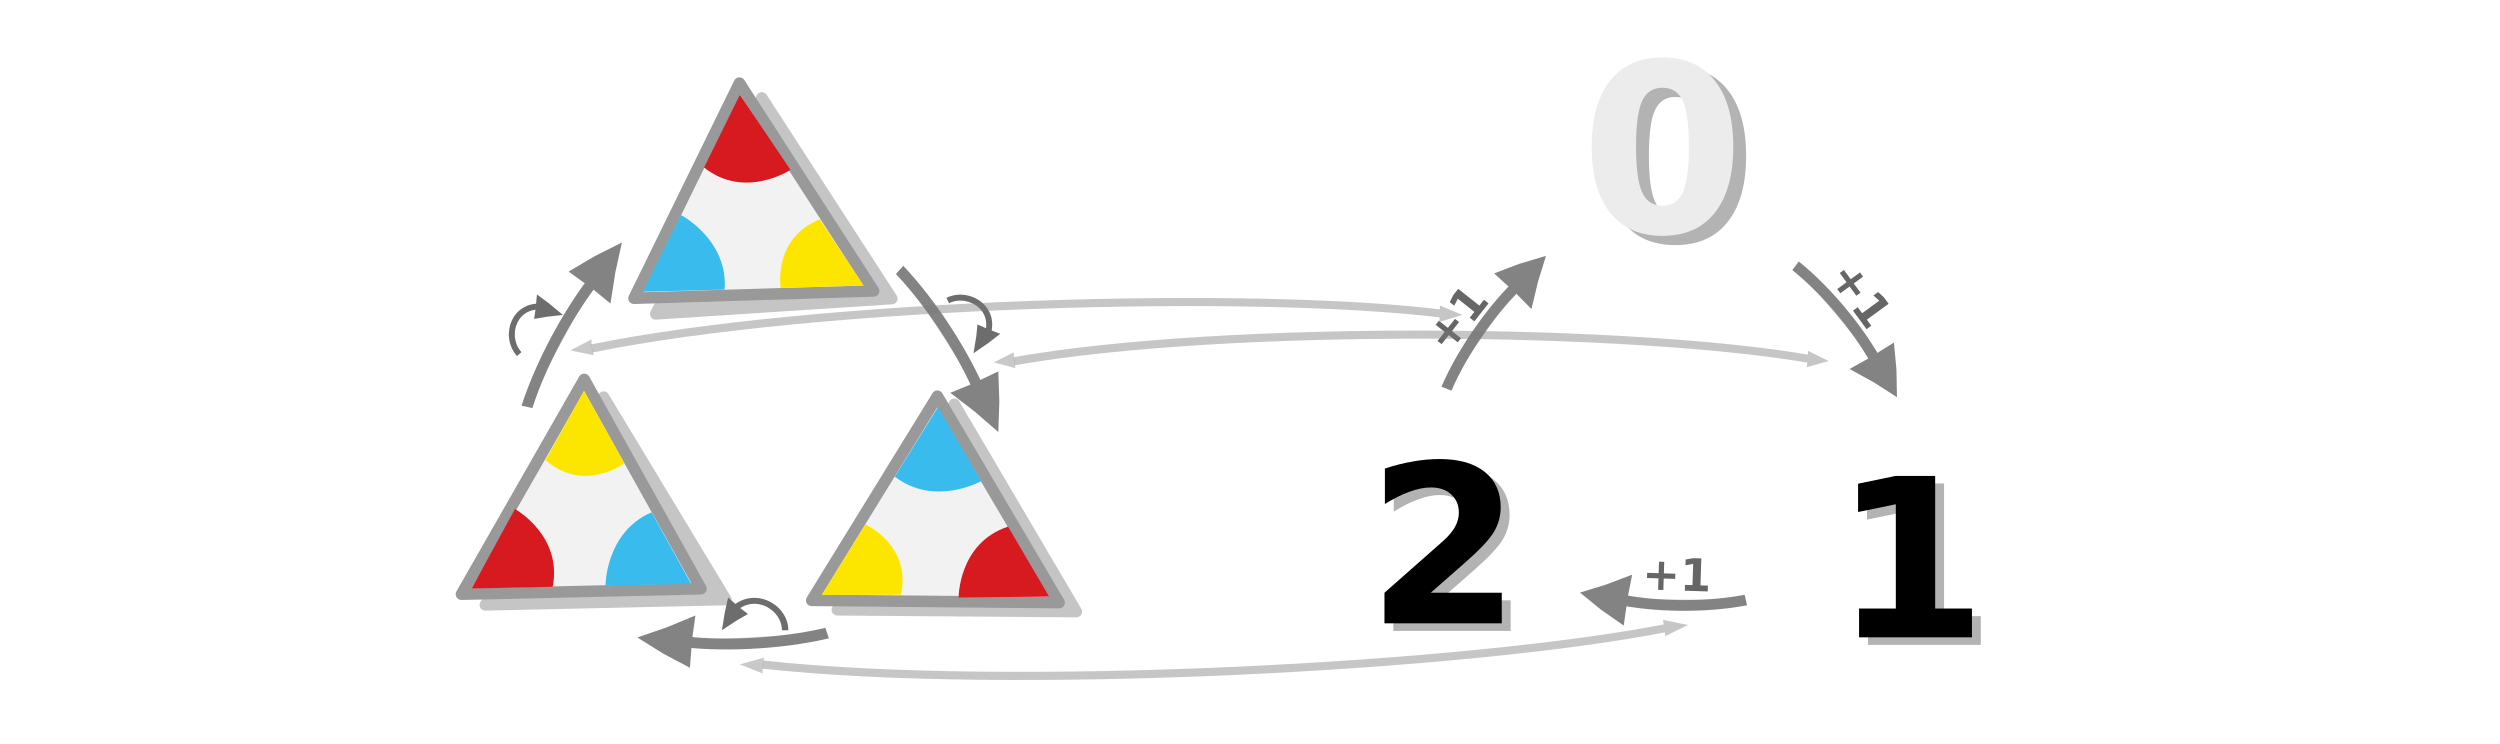
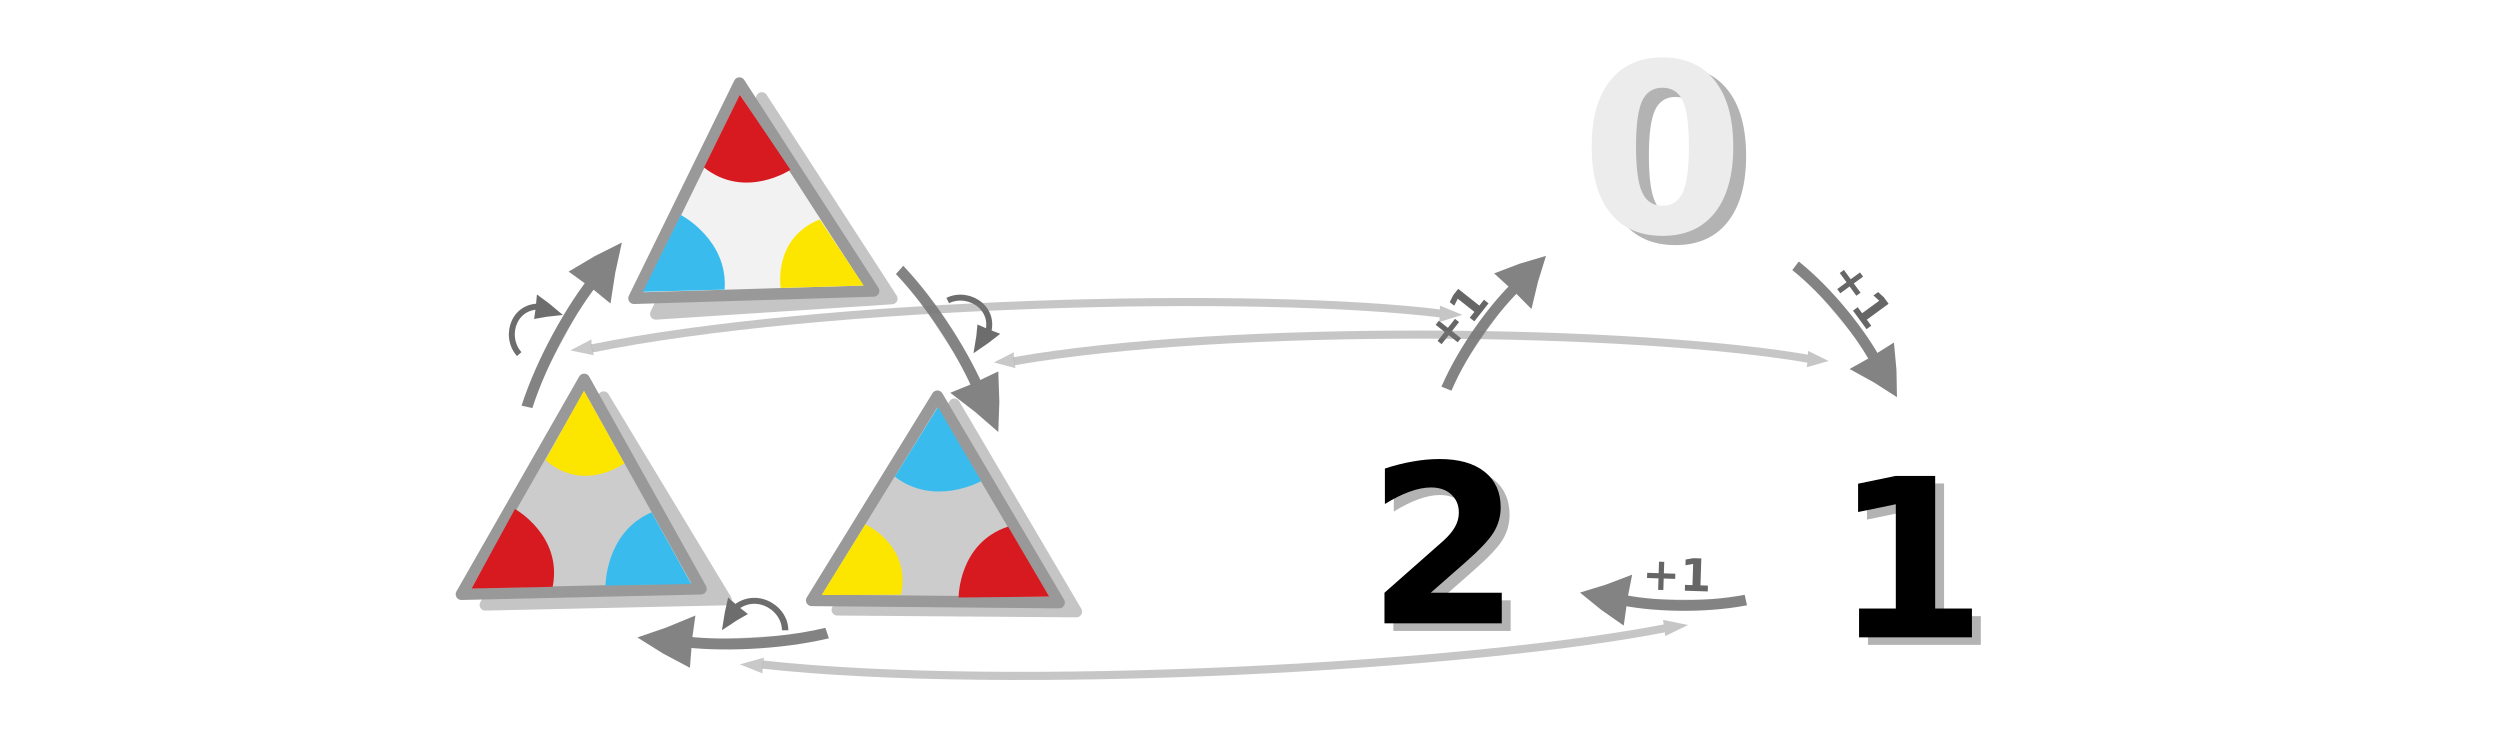
<svg xmlns="http://www.w3.org/2000/svg" viewBox="0 0 595.3 177" version="1.1" id="svg290">
  <defs id="defs294">
    </defs>
  <g aria-label="1" style="font-style:normal;font-weight:normal;font-size:52.721px;line-height:1.25;font-family:sans-serif;fill:#b3b3b3;fill-opacity:1;stroke:none;stroke-width:1.318" id="text3032-8" transform="translate(0,-6)">
    <path d="m 444.797,152.713 h 8.752 v -24.841 l -8.984,1.853 v -6.745 l 8.933,-1.853 h 9.422 v 31.586 h 8.752 v 6.848 h -26.875 z" style="font-style:normal;font-variant:normal;font-weight:bold;font-stretch:normal;font-family:sans-serif;-inkscape-font-specification:'sans-serif Bold';fill:#b3b3b3;stroke-width:1.318" id="path100240" />
  </g>
  <g aria-label="2" style="font-style:normal;font-weight:normal;font-size:52.721px;line-height:1.25;font-family:sans-serif;fill:#b3b3b3;fill-opacity:1;stroke:none;stroke-width:1.318" id="text3032-3-6" transform="translate(0,-6)">
    <path d="m 342.804,148.948 h 16.913 v 7.285 h -27.931 v -7.285 l 14.03,-12.382 q 1.879,-1.699 2.78,-3.321 0.901,-1.622 0.901,-3.372 0,-2.703 -1.828,-4.35 -1.802,-1.648 -4.814,-1.648 -2.317,0 -5.071,1.004 -2.754,0.978 -5.895,2.935 v -8.444 q 3.347,-1.107 6.616,-1.673 3.269,-0.592 6.41,-0.592 6.899,0 10.709,3.038 3.836,3.038 3.836,8.469 0,3.141 -1.622,5.869 -1.622,2.703 -6.822,7.259 z" style="font-style:normal;font-variant:normal;font-weight:bold;font-stretch:normal;font-family:sans-serif;-inkscape-font-specification:'sans-serif Bold';fill:#b3b3b3;stroke-width:1.318" id="path100237" />
  </g>
  <g aria-label="1" style="font-style:normal;font-weight:normal;font-size:52.721px;line-height:1.25;font-family:sans-serif;fill:#000000;fill-opacity:1;stroke:none;stroke-width:1.318" id="text3032" transform="translate(0,-6)">
    <path d="m 442.68,150.911 h 8.752 v -24.841 l -8.984,1.853 v -6.745 l 8.933,-1.853 h 9.422 v 31.586 h 8.752 v 6.848 h -26.875 z" style="font-style:normal;font-variant:normal;font-weight:bold;font-stretch:normal;font-family:sans-serif;-inkscape-font-specification:'sans-serif Bold';stroke-width:1.318" id="path100234" />
  </g>
  <g aria-label="2" style="font-style:normal;font-weight:normal;font-size:52.721px;line-height:1.25;font-family:sans-serif;fill:#000000;fill-opacity:1;stroke:none;stroke-width:1.318" id="text3032-3" transform="translate(0,-6)">
    <path d="m 340.687,147.146 h 16.913 v 7.285 h -27.931 v -7.285 l 14.03,-12.382 q 1.879,-1.699 2.78,-3.321 0.901,-1.622 0.901,-3.372 0,-2.703 -1.828,-4.35 -1.802,-1.648 -4.814,-1.648 -2.317,0 -5.071,1.004 -2.754,0.978 -5.895,2.935 v -8.444 q 3.347,-1.107 6.616,-1.673 3.269,-0.592 6.41,-0.592 6.899,0 10.709,3.038 3.836,3.038 3.836,8.469 0,3.141 -1.622,5.869 -1.622,2.703 -6.822,7.259 z" style="font-style:normal;font-variant:normal;font-weight:bold;font-stretch:normal;font-family:sans-serif;-inkscape-font-specification:'sans-serif Bold';stroke-width:1.318" id="path100231" />
  </g>
  <g id="g7972" transform="matrix(0.4173285,-0.5634306,0.5634306,0.4173285,235.5443,8.798674)">
    <g style="fill:#dddddd;stroke:#838383;stroke-width:6.389;stroke-miterlimit:10" id="g1482-7-3" transform="matrix(0.4074356,-0.00145477,5.2735526e-4,0.4183479,-83.08308,101.0471)">
      <path style="stroke-width:35.526" id="path1478-7-6" transform="matrix(0.4768,-0.02932,0.03214,0.42867,147.58,197.367)" d="m 315.1,101.79 c 10.682,-4.135 21.77,-7.738 33.127,-11.074 -8.518,-8.139 -17.577,-16.01 -27.178,-23.616 -2.04,12.119 -3.103,21.663 -5.949,34.69 z" />
      <path style="stroke-width:10.649;paint-order:markers fill stroke" id="path1480-1-1" transform="matrix(0.89574,0,0,0.81736,18.384,154.236)" d="m 197.036,89.49 c 39.237,-9.724 89.303,-9.828 120.462,-3.317" />
    </g>
    <g aria-label="+1" transform="rotate(1.819981)" style="font-style:normal;font-weight:normal;font-size:15.275px;line-height:1.25;font-family:sans-serif;fill:#666666;fill-opacity:1;stroke:none;stroke-width:0.382" id="text5016-15-0">
      <path d="m 19.171,179.562 v 3.908 h 3.893 v 1.76 h -3.893 v 3.908 h -1.775 v -3.908 h -3.893 v -1.76 h 3.893 v -3.908 z" style="font-style:normal;font-variant:normal;font-weight:bold;font-stretch:normal;font-family:sans-serif;-inkscape-font-specification:'sans-serif Bold';fill:#666666;stroke-width:0.382" id="path100226" />
      <path d="m 26.473,187.154 h 2.536 v -7.197 l -2.603,0.537 v -1.954 l 2.588,-0.537 h 2.73 v 9.152 h 2.536 v 1.984 h -7.787 z" style="font-style:normal;font-variant:normal;font-weight:bold;font-stretch:normal;font-family:sans-serif;-inkscape-font-specification:'sans-serif Bold';fill:#666666;stroke-width:0.382" id="path100228" />
    </g>
  </g>
  <g id="g7972-3" transform="matrix(0.7011541,0,0,0.7011541,381.2245,-8.809494)">
    <g aria-label="+1" transform="rotate(1.819981)" style="font-style:normal;font-weight:normal;font-size:15.275px;line-height:1.25;font-family:sans-serif;fill:#666666;fill-opacity:1;stroke:none;stroke-width:0.382" id="text5016-15-0-6">
      <path d="m 27.932,202.588 v 3.908 h 3.893 v 1.76 h -3.893 v 3.908 h -1.775 v -3.908 h -3.893 v -1.76 h 3.893 v -3.908 z" style="font-style:normal;font-variant:normal;font-weight:bold;font-stretch:normal;font-family:sans-serif;-inkscape-font-specification:'sans-serif Bold';fill:#666666;stroke-width:0.382" id="path100221" />
      <path d="m 35.234,210.18 h 2.536 v -7.197 l -2.603,0.537 v -1.954 l 2.588,-0.537 h 2.73 v 9.152 h 2.536 v 1.984 h -7.787 z" style="font-style:normal;font-variant:normal;font-weight:bold;font-stretch:normal;font-family:sans-serif;-inkscape-font-specification:'sans-serif Bold';fill:#666666;stroke-width:0.382" id="path100223" />
    </g>
    <g style="fill:#dddddd;stroke:#838383;stroke-width:6.389;stroke-miterlimit:10" id="g1482-7-3-5-3" transform="matrix(-0.4071792,-0.01452407,0.0158787,-0.4180467,124.9389,314.2273)">
      <path style="stroke-width:35.526" id="path1478-7-6-1-4" transform="matrix(0.4768,-0.02932,0.03214,0.42867,147.58,197.367)" d="m 315.1,101.79 c 10.682,-4.135 21.77,-7.738 33.127,-11.074 -8.518,-8.139 -17.577,-16.01 -27.178,-23.616 -2.04,12.119 -3.103,21.663 -5.949,34.69 z" />
      <path style="stroke-width:10.649;paint-order:markers fill stroke" id="path1480-1-1-66-4" transform="matrix(0.89574,0,0,0.81736,18.384,154.236)" d="m 197.036,89.49 c 39.237,-9.724 89.303,-9.828 120.462,-3.317" />
    </g>
  </g>
  <g id="g7972-3-3" transform="matrix(0.4315332,0.5526267,-0.5526267,0.4315332,537.3458,-19.27494)">
    <g style="fill:#dddddd;stroke:#838383;stroke-width:6.389;stroke-miterlimit:10" id="g1482-7-3-4-6" transform="matrix(0.4074356,-0.00145477,5.2735526e-4,0.4183479,-83.08308,101.0471)">
      <path style="stroke-width:35.526" id="path1478-7-6-6-7" transform="matrix(0.4768,-0.02932,0.03214,0.42867,147.58,197.367)" d="m 315.1,101.79 c 10.682,-4.135 21.77,-7.738 33.127,-11.074 -8.518,-8.139 -17.577,-16.01 -27.178,-23.616 -2.04,12.119 -3.103,21.663 -5.949,34.69 z" />
      <path style="stroke-width:10.649;paint-order:markers fill stroke" id="path1480-1-1-3-5" transform="matrix(0.89574,0,0,0.81736,18.384,154.236)" d="m 197.036,89.49 c 39.237,-9.724 89.303,-9.828 120.462,-3.317" />
    </g>
    <g aria-label="+1" transform="rotate(1.819981)" style="font-style:normal;font-weight:normal;font-size:15.275px;line-height:1.25;font-family:sans-serif;fill:#666666;fill-opacity:1;stroke:none;stroke-width:0.382" id="text5016-15-0-6-3">
      <path d="m 19.171,179.562 v 3.908 h 3.893 v 1.76 h -3.893 v 3.908 h -1.775 v -3.908 h -3.893 v -1.76 h 3.893 v -3.908 z" style="font-style:normal;font-variant:normal;font-weight:bold;font-stretch:normal;font-family:sans-serif;-inkscape-font-specification:'sans-serif Bold';fill:#666666;stroke-width:0.382" id="path100216" />
      <path d="m 26.473,187.154 h 2.536 v -7.197 l -2.603,0.537 v -1.954 l 2.588,-0.537 h 2.73 v 9.152 h 2.536 v 1.984 h -7.787 z" style="font-style:normal;font-variant:normal;font-weight:bold;font-stretch:normal;font-family:sans-serif;-inkscape-font-specification:'sans-serif Bold';fill:#666666;stroke-width:0.382" id="path100218" />
    </g>
  </g>
  <g style="display:inline;fill:#dddddd;stroke:#838383;stroke-width:6.389;stroke-miterlimit:10" id="g1482-7" transform="matrix(-0.326457,0.01026792,-0.0110749,-0.2982668,263.0943,216.5633)">
    <path style="stroke-width:35.526" id="path1478-7" transform="matrix(0.4768,-0.02932,0.03214,0.42867,147.58,197.367)" d="m 315.1,101.79 c 10.682,-4.135 21.77,-7.738 33.127,-11.074 -8.518,-8.139 -17.577,-16.01 -27.178,-23.616 -2.04,12.119 -3.103,21.663 -5.949,34.69 z" />
    <path style="stroke-width:10.649;paint-order:markers fill stroke" id="path1480-1" transform="matrix(0.89574,0,0,0.81736,18.384,154.236)" d="m 197.036,89.49 c 39.237,-9.724 89.303,-9.828 120.462,-3.317" />
  </g>
  <g id="g1779" transform="matrix(0.6524327,0,0,0.6524327,19.99828,63.96568)" style="display:inline">
    <path style="opacity:0.57;fill:#999999;stroke:#999999;stroke-width:4.165;stroke-linecap:butt;stroke-linejoin:round;stroke-miterlimit:4;stroke-dasharray:none;stroke-opacity:1" d="M 362.2,125.191 317.644,49.477 274.924,124.53 Z" id="path1725-3" />
-     <path style="fill:#f2f2f2;stroke:#999999;stroke-width:4.2;stroke-linecap:butt;stroke-linejoin:round;stroke-miterlimit:4;stroke-dasharray:none;stroke-opacity:1" d="M 355.899,121.897 311.474,46.568 265.595,121.078 Z" id="path1725" />
+     <path style="fill:#cccccc;stroke:#999999;stroke-width:4.2;stroke-linecap:butt;stroke-linejoin:round;stroke-miterlimit:4;stroke-dasharray:none;stroke-opacity:1" d="M 355.899,121.897 311.474,46.568 265.595,121.078 Z" id="path1725" />
    <path style="fill:#39bced;fill-opacity:1;stroke:#000000;stroke-width:0;stroke-linecap:butt;stroke-linejoin:miter;stroke-miterlimit:4;stroke-dasharray:none;stroke-opacity:1" d="m 295.924,75.922 c 14.507,11.167 31.546,1.635 31.546,1.635 L 311.684,50.552 Z" id="path1742" />
    <path style="fill:#d71920;fill-opacity:1;stroke:#000000;stroke-width:0;stroke-linecap:butt;stroke-linejoin:miter;stroke-miterlimit:4;stroke-dasharray:none;stroke-opacity:1" d="m 337.278,94.155 c -18.135,5.947 -18.061,25.877 -18.061,25.877 l 33.059,-0.334 z" id="path1742-6" />
    <path style="fill:#fce600;fill-opacity:1;stroke:#000000;stroke-width:0;stroke-linecap:butt;stroke-linejoin:miter;stroke-miterlimit:4;stroke-dasharray:none;stroke-opacity:1" d="M 298.206,119.022 C 301.983,100.862 285.178,93.346 285.178,93.346 L 269.253,119.129 Z" id="path1742-6-7" />
  </g>
  <g id="g1779-5" transform="matrix(-0.3185001,0.5694086,-0.5694086,-0.3185001,292.6407,-22.32929)" style="display:inline">
    <path style="opacity:0.57;fill:#999999;stroke:#999999;stroke-width:4.165;stroke-linecap:butt;stroke-linejoin:round;stroke-miterlimit:4;stroke-dasharray:none;stroke-opacity:1" d="M 355.045,112.399 310.489,36.685 267.768,111.738 Z" id="path1725-3-3" />
-     <path style="fill:#f2f2f2;stroke:#999999;stroke-width:4.2;stroke-linecap:butt;stroke-linejoin:round;stroke-miterlimit:4;stroke-dasharray:none;stroke-opacity:1" d="M 355.899,121.897 311.474,46.568 265.595,121.078 Z" id="path1725-5" />
+     <path style="fill:#cccccc;stroke:#999999;stroke-width:4.2;stroke-linecap:butt;stroke-linejoin:round;stroke-miterlimit:4;stroke-dasharray:none;stroke-opacity:1" d="M 355.899,121.897 311.474,46.568 265.595,121.078 Z" id="path1725-5" />
    <path style="fill:#39bced;fill-opacity:1;stroke:#000000;stroke-width:0;stroke-linecap:butt;stroke-linejoin:miter;stroke-miterlimit:4;stroke-dasharray:none;stroke-opacity:1" d="m 295.924,75.922 c 14.507,11.167 31.546,1.635 31.546,1.635 L 311.684,50.552 Z" id="path1742-62" />
    <path style="fill:#d71920;fill-opacity:1;stroke:#000000;stroke-width:0;stroke-linecap:butt;stroke-linejoin:miter;stroke-miterlimit:4;stroke-dasharray:none;stroke-opacity:1" d="m 337.278,94.155 c -18.135,5.947 -18.061,25.877 -18.061,25.877 l 33.059,-0.334 z" id="path1742-6-9" />
    <path style="fill:#fce600;fill-opacity:1;stroke:#000000;stroke-width:0;stroke-linecap:butt;stroke-linejoin:miter;stroke-miterlimit:4;stroke-dasharray:none;stroke-opacity:1" d="M 298.206,119.022 C 301.983,100.862 285.178,93.346 285.178,93.346 L 269.253,119.129 Z" id="path1742-6-7-1" />
  </g>
  <g id="g1779-5-2" transform="matrix(-0.3588688,-0.5448684,0.5448684,-0.3588688,237.3756,257.4459)" style="display:inline">
    <path style="opacity:0.57;fill:#999999;stroke:#999999;stroke-width:4.165;stroke-linecap:butt;stroke-linejoin:round;stroke-miterlimit:4;stroke-dasharray:none;stroke-opacity:1" d="M 346.882,125.754 302.326,50.04 259.606,125.093 Z" id="path1725-3-3-7" />
    <path style="fill:#f2f2f2;stroke:#999999;stroke-width:4.2;stroke-linecap:butt;stroke-linejoin:round;stroke-miterlimit:4;stroke-dasharray:none;stroke-opacity:1" d="M 355.899,121.897 311.474,46.568 265.595,121.078 Z" id="path1725-5-0" />
    <path style="fill:#39bced;fill-opacity:1;stroke:#000000;stroke-width:0;stroke-linecap:butt;stroke-linejoin:miter;stroke-miterlimit:4;stroke-dasharray:none;stroke-opacity:1" d="m 295.924,75.922 c 14.507,11.167 31.546,1.635 31.546,1.635 L 311.684,50.552 Z" id="path1742-62-9" />
    <path style="fill:#d71920;fill-opacity:1;stroke:#000000;stroke-width:0;stroke-linecap:butt;stroke-linejoin:miter;stroke-miterlimit:4;stroke-dasharray:none;stroke-opacity:1" d="m 337.278,94.155 c -18.135,5.947 -18.061,25.877 -18.061,25.877 l 33.059,-0.334 z" id="path1742-6-9-3" />
    <path style="fill:#fce600;fill-opacity:1;stroke:#000000;stroke-width:0;stroke-linecap:butt;stroke-linejoin:miter;stroke-miterlimit:4;stroke-dasharray:none;stroke-opacity:1" d="M 298.206,119.022 C 301.983,100.862 285.178,93.346 285.178,93.346 L 269.253,119.129 Z" id="path1742-6-7-1-6" />
  </g>
  <g style="display:inline;fill:#dddddd;stroke:#838383;stroke-width:6.389;stroke-miterlimit:10" id="g1482-7-0" transform="matrix(0.1721444,0.2775715,-0.2527556,0.158746,238.1344,-25.91431)">
    <path style="stroke-width:35.526" id="path1478-7-9" transform="matrix(0.4768,-0.02932,0.03214,0.42867,147.58,197.367)" d="m 315.1,101.79 c 10.682,-4.135 21.77,-7.738 33.127,-11.074 -8.518,-8.139 -17.577,-16.01 -27.178,-23.616 -2.04,12.119 -3.103,21.663 -5.949,34.69 z" />
    <path style="stroke-width:10.649;paint-order:markers fill stroke" id="path1480-1-3" transform="matrix(0.89574,0,0,0.81736,18.384,154.236)" d="m 197.036,89.49 c 39.237,-9.724 89.303,-9.828 120.462,-3.317" />
  </g>
  <g style="display:inline;fill:#dddddd;stroke:#838383;stroke-width:6.389;stroke-miterlimit:10" id="g1482-7-0-7" transform="matrix(0.1610466,-0.2841542,0.2604978,0.1456934,34.85842,119.132)">
    <path style="stroke-width:35.526" id="path1478-7-9-9" transform="matrix(0.4768,-0.02932,0.03214,0.42867,147.58,197.367)" d="m 315.1,101.79 c 10.682,-4.135 21.77,-7.738 33.127,-11.074 -8.518,-8.139 -17.577,-16.01 -27.178,-23.616 -2.04,12.119 -3.103,21.663 -5.949,34.69 z" />
    <path style="stroke-width:10.649;paint-order:markers fill stroke" id="path1480-1-3-2" transform="matrix(0.89574,0,0,0.81736,18.384,154.236)" d="m 197.036,89.49 c 39.237,-9.724 89.303,-9.828 120.462,-3.317" />
  </g>
  <g stroke="#6d6d6d" fill="none" stroke-width="6.389" stroke-miterlimit="10" id="g3795-7-1-11" transform="matrix(0.1697602,-0.2107878,0.2107878,0.1697602,18.44446,118.8002)" style="display:inline">
    <path d="m 383.055,214.344 c 2.235,1.907 4.443,4.001 6.646,6.203 0.073,-3.403 0.024,-6.893 -0.147,-10.47 -2.265,1.5 -3.969,2.813 -6.499,4.267 z" stroke-width="8.945" id="path3791-5-0-59" />
    <path d="m 343,222.792 c 3.516,-21.151 33.051,-32.205 46.554,-8.173" stroke-width="5.24" paint-order="markers fill stroke" id="path3793-3-6-7" />
  </g>
  <g stroke="#6d6d6d" fill="none" stroke-width="6.389" stroke-miterlimit="10" id="g3795-7-1-11-4" transform="matrix(0.1566146,0.2207303,-0.2207303,0.1566146,221.1248,-39.04225)" style="display:inline">
    <path d="m 383.055,214.344 c 2.235,1.907 4.443,4.001 6.646,6.203 0.073,-3.403 0.024,-6.893 -0.147,-10.47 -2.265,1.5 -3.969,2.813 -6.499,4.267 z" stroke-width="8.945" id="path3791-5-0-59-6" />
    <path d="m 343,222.792 c 3.516,-21.151 33.051,-32.205 46.554,-8.173" stroke-width="5.24" paint-order="markers fill stroke" id="path3793-3-6-7-9" />
  </g>
  <g stroke="#6d6d6d" fill="none" stroke-width="6.389" stroke-miterlimit="10" id="g3795-7-1-11-2" transform="matrix(-0.287544,-0.04400192,-0.04737934,0.2670465,296.1389,105.6768)" style="display:inline">
    <path d="m 383.055,214.344 c 2.235,1.907 4.443,4.001 6.646,6.203 0.073,-3.403 0.024,-6.893 -0.147,-10.47 -2.265,1.5 -3.969,2.813 -6.499,4.267 z" stroke-width="8.945" id="path3791-5-0-59-2" />
    <path d="m 343,222.792 c 3.516,-21.151 33.051,-32.205 46.554,-8.173" stroke-width="5.24" paint-order="markers fill stroke" id="path3793-3-6-7-4" />
  </g>
  <g aria-label="0" style="font-style:normal;font-weight:normal;font-size:56.178px;line-height:1.25;font-family:sans-serif;fill:#b3b3b3;fill-opacity:1;stroke:none;stroke-width:1.404" id="text3032-3-6-8-8-0" transform="translate(0,-6)">
    <path d="m 405.224,43.051 q 0,-7.681 -1.454,-10.808 -1.426,-3.155 -4.828,-3.155 -3.401,0 -4.855,3.155 -1.454,3.127 -1.454,10.808 0,7.763 1.454,10.945 1.454,3.182 4.855,3.182 3.374,0 4.828,-3.182 1.454,-3.182 1.454,-10.945 z m 10.561,0.082 q 0,10.177 -4.389,15.718 -4.389,5.514 -12.454,5.514 -8.092,0 -12.481,-5.514 -4.389,-5.541 -4.389,-15.718 0,-10.204 4.389,-15.718 4.389,-5.541 12.481,-5.541 8.065,0 12.454,5.541 4.389,5.514 4.389,15.718 z" style="font-style:normal;font-variant:normal;font-weight:bold;font-stretch:normal;font-family:sans-serif;-inkscape-font-specification:'sans-serif Bold';fill:#b3b3b3;stroke-width:1.404" id="path100213" />
  </g>
  <g aria-label="0" style="font-style:normal;font-weight:normal;font-size:56.178px;line-height:1.25;font-family:sans-serif;fill:#ececec;fill-opacity:1;stroke:none;stroke-width:1.404" id="text3032-3-2-1-0" transform="translate(0,-6)">
    <path d="m 402.162,40.853 q 0,-7.681 -1.454,-10.808 -1.426,-3.155 -4.828,-3.155 -3.401,0 -4.855,3.155 -1.454,3.127 -1.454,10.808 0,7.763 1.454,10.945 1.454,3.182 4.855,3.182 3.374,0 4.828,-3.182 1.454,-3.182 1.454,-10.945 z m 10.561,0.082 q 0,10.177 -4.389,15.718 -4.389,5.514 -12.454,5.514 -8.092,0 -12.481,-5.514 -4.389,-5.541 -4.389,-15.718 0,-10.204 4.389,-15.718 4.389,-5.541 12.481,-5.541 8.065,0 12.454,5.541 4.389,5.514 4.389,15.718 z" style="font-style:normal;font-variant:normal;font-weight:bold;font-stretch:normal;font-family:sans-serif;-inkscape-font-specification:'sans-serif Bold';fill:#ececec;stroke-width:1.404" id="path100210" />
  </g>
  <g id="g1946-0" transform="matrix(0.8035216,-0.00707992,0.0114548,0.7410006,96.88832,84.83441)">
    <g style="display:inline;opacity:0.422;fill:#dddddd;stroke:#797979;stroke-width:12.277;stroke-miterlimit:10;stroke-dasharray:none;stroke-opacity:1" id="g1482-7-0-1-0-3-9-3-9-9-6" transform="matrix(0.1524171,8.9640524e-4,0.00951498,0.2128515,368.2957,-41.34716)">
      <path style="stroke:#797979;stroke-width:12.277;stroke-miterlimit:10;stroke-dasharray:none;stroke-opacity:1" id="path1478-7-9-0-19-0-7-8-4-2-2" d="m 298.847,219.752 c 4.5,-1.111 9.2,-2.108 14.027,-3.049 -4.045,-1.706 -8.315,-3.342 -12.812,-4.909 -0.408,2.779 -0.491,4.959 -1.214,7.958 z" />
      <path style="fill:none;stroke:#797979;stroke-width:12.277;stroke-miterlimit:10;stroke-dasharray:none;stroke-opacity:1;paint-order:markers fill stroke" id="path1480-1-3-1-5-7-5-8-6-2-6" d="m -1249.744,215.092 c 418.678,-55.437 1215.456,-46.663 1553.738,1.621" />
    </g>
    <path d="m 178.717,2.379 c -0.615,0.363 -1.266,0.708 -1.939,1.045 0.693,0.233 1.417,0.445 2.17,0.636 -0.083,-0.586 -0.184,-1.039 -0.231,-1.68 z" id="path1478-7-9-0-19-0-7-5-4-9-3-6-1" style="display:inline;opacity:0.401;fill:#757575;fill-opacity:1;stroke:#797979;stroke-width:2.211;stroke-miterlimit:10;stroke-dasharray:none;stroke-opacity:1" />
  </g>
  <g id="g1946-0-8" transform="matrix(0.858324,-0.03994987,0.0463453,0.7398793,-13.60741,87.70385)">
    <g style="display:inline;opacity:0.422;fill:#dddddd;stroke:#797979;stroke-width:12.277;stroke-miterlimit:10;stroke-dasharray:none;stroke-opacity:1" id="g1482-7-0-1-0-3-9-3-9-9-6-7" transform="matrix(0.1524171,8.9640524e-4,0.00951498,0.2128515,368.2957,-41.34716)">
      <path style="stroke:#797979;stroke-width:12.277;stroke-miterlimit:10;stroke-dasharray:none;stroke-opacity:1" id="path1478-7-9-0-19-0-7-8-4-2-2-9" d="m 298.847,219.752 c 4.5,-1.111 9.2,-2.108 14.027,-3.049 -4.045,-1.706 -8.315,-3.342 -12.812,-4.909 -0.408,2.779 -0.491,4.959 -1.214,7.958 z" />
      <path style="fill:none;stroke:#797979;stroke-width:12.277;stroke-miterlimit:10;stroke-dasharray:none;stroke-opacity:1;paint-order:markers fill stroke" id="path1480-1-3-1-5-7-5-8-6-2-6-2" d="m -1249.744,215.092 c 418.678,-55.437 1215.456,-46.663 1553.738,1.621" />
    </g>
    <path d="m 178.717,2.379 c -0.615,0.363 -1.266,0.708 -1.939,1.045 0.693,0.233 1.417,0.445 2.17,0.636 -0.083,-0.586 -0.184,-1.039 -0.231,-1.68 z" id="path1478-7-9-0-19-0-7-5-4-9-3-6-1-0" style="display:inline;opacity:0.401;fill:#757575;fill-opacity:1;stroke:#797979;stroke-width:2.211;stroke-miterlimit:10;stroke-dasharray:none;stroke-opacity:1" />
  </g>
  <g id="g1946-5-2" transform="matrix(0.9130889,-0.03217193,-0.01861648,-0.7408335,17.42718,166.4839)">
    <g style="display:inline;opacity:0.422;fill:#dddddd;stroke:#797979;stroke-width:12.277;stroke-miterlimit:10;stroke-dasharray:none;stroke-opacity:1" id="g1482-7-0-1-0-3-9-3-9-9-62-3" transform="matrix(0.1524171,8.9640524e-4,0.00951498,0.2128515,368.2957,-41.34716)">
      <path style="stroke:#797979;stroke-width:12.277;stroke-miterlimit:10;stroke-dasharray:none;stroke-opacity:1" id="path1478-7-9-0-19-0-7-8-4-2-9-7" d="m 298.847,219.752 c 4.5,-1.111 9.2,-2.108 14.027,-3.049 -4.045,-1.706 -8.315,-3.342 -12.812,-4.909 -0.408,2.779 -0.491,4.959 -1.214,7.958 z" />
      <path style="fill:none;stroke:#797979;stroke-width:12.277;stroke-miterlimit:10;stroke-dasharray:none;stroke-opacity:1;paint-order:markers fill stroke" id="path1480-1-3-1-5-7-5-8-6-2-1-5" d="m -1249.744,215.092 c 418.678,-55.437 1215.456,-46.663 1553.738,1.621" />
    </g>
    <path d="m 178.717,2.379 c -0.615,0.363 -1.266,0.708 -1.939,1.045 0.693,0.233 1.417,0.445 2.17,0.636 -0.083,-0.586 -0.184,-1.039 -0.231,-1.68 z" id="path1478-7-9-0-19-0-7-5-4-9-3-6-2-9" style="display:inline;opacity:0.401;fill:#757575;fill-opacity:1;stroke:#797979;stroke-width:2.211;stroke-miterlimit:10;stroke-dasharray:none;stroke-opacity:1" />
  </g>
</svg>
